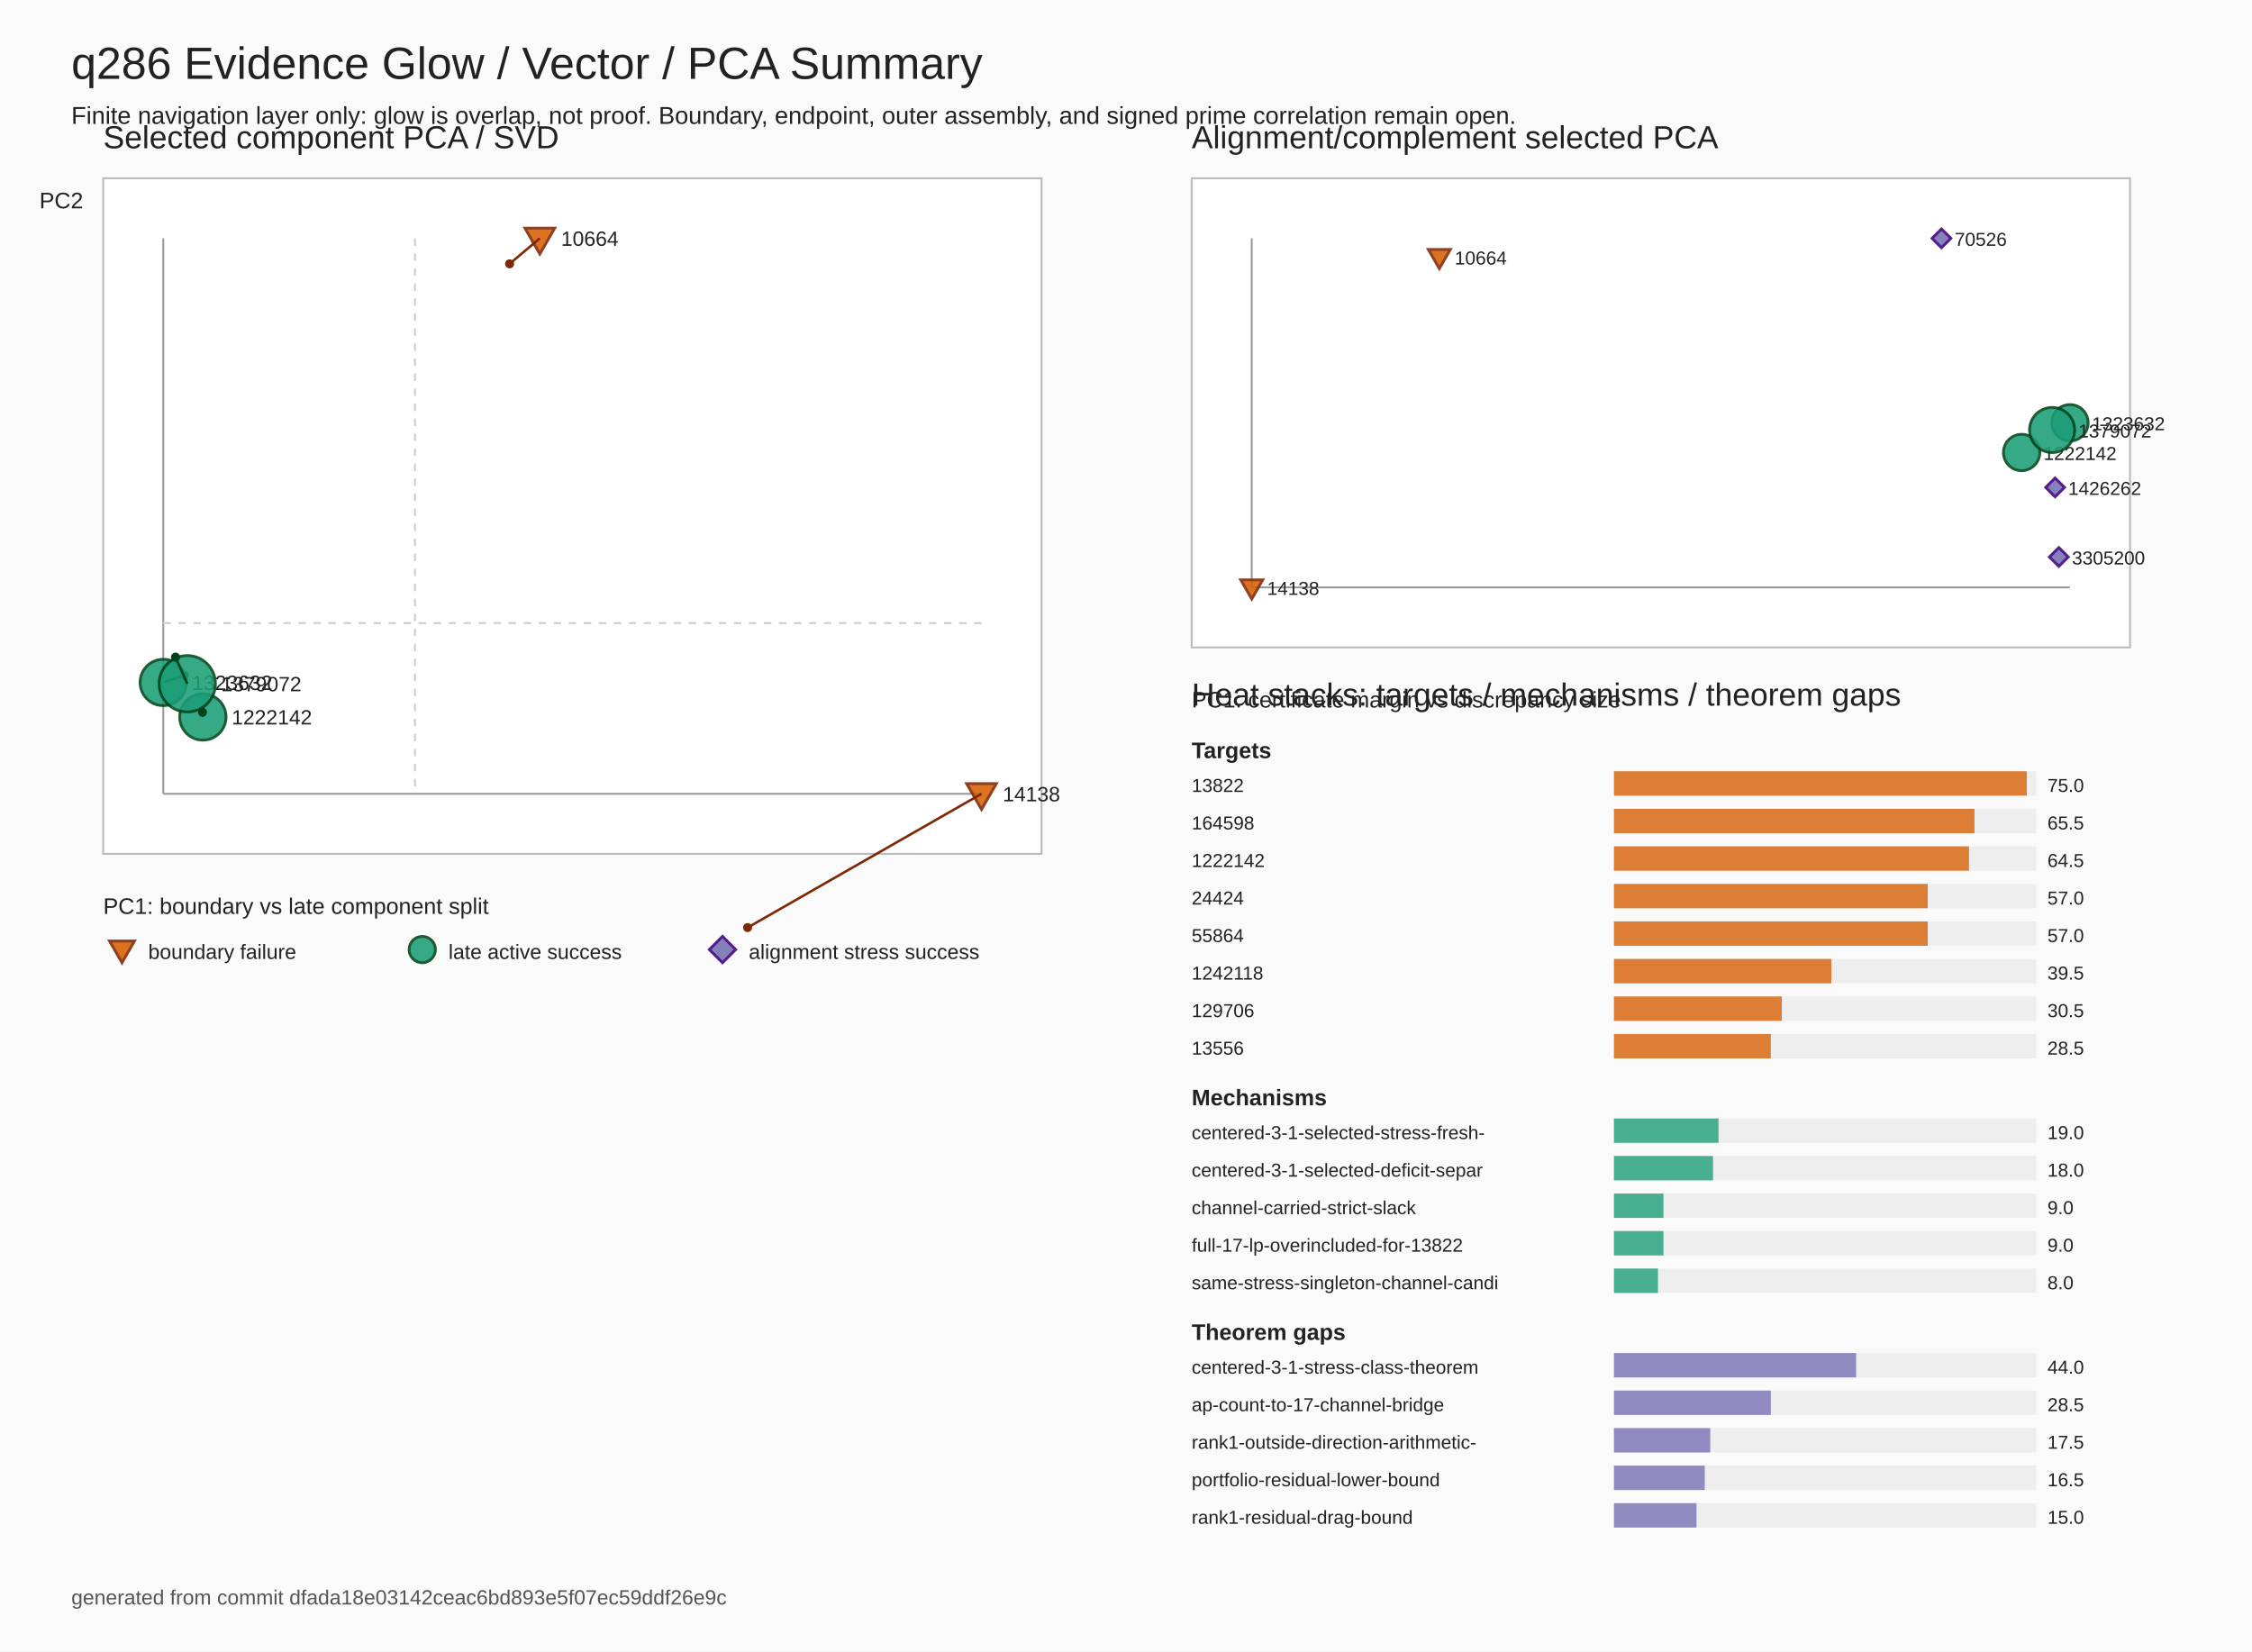
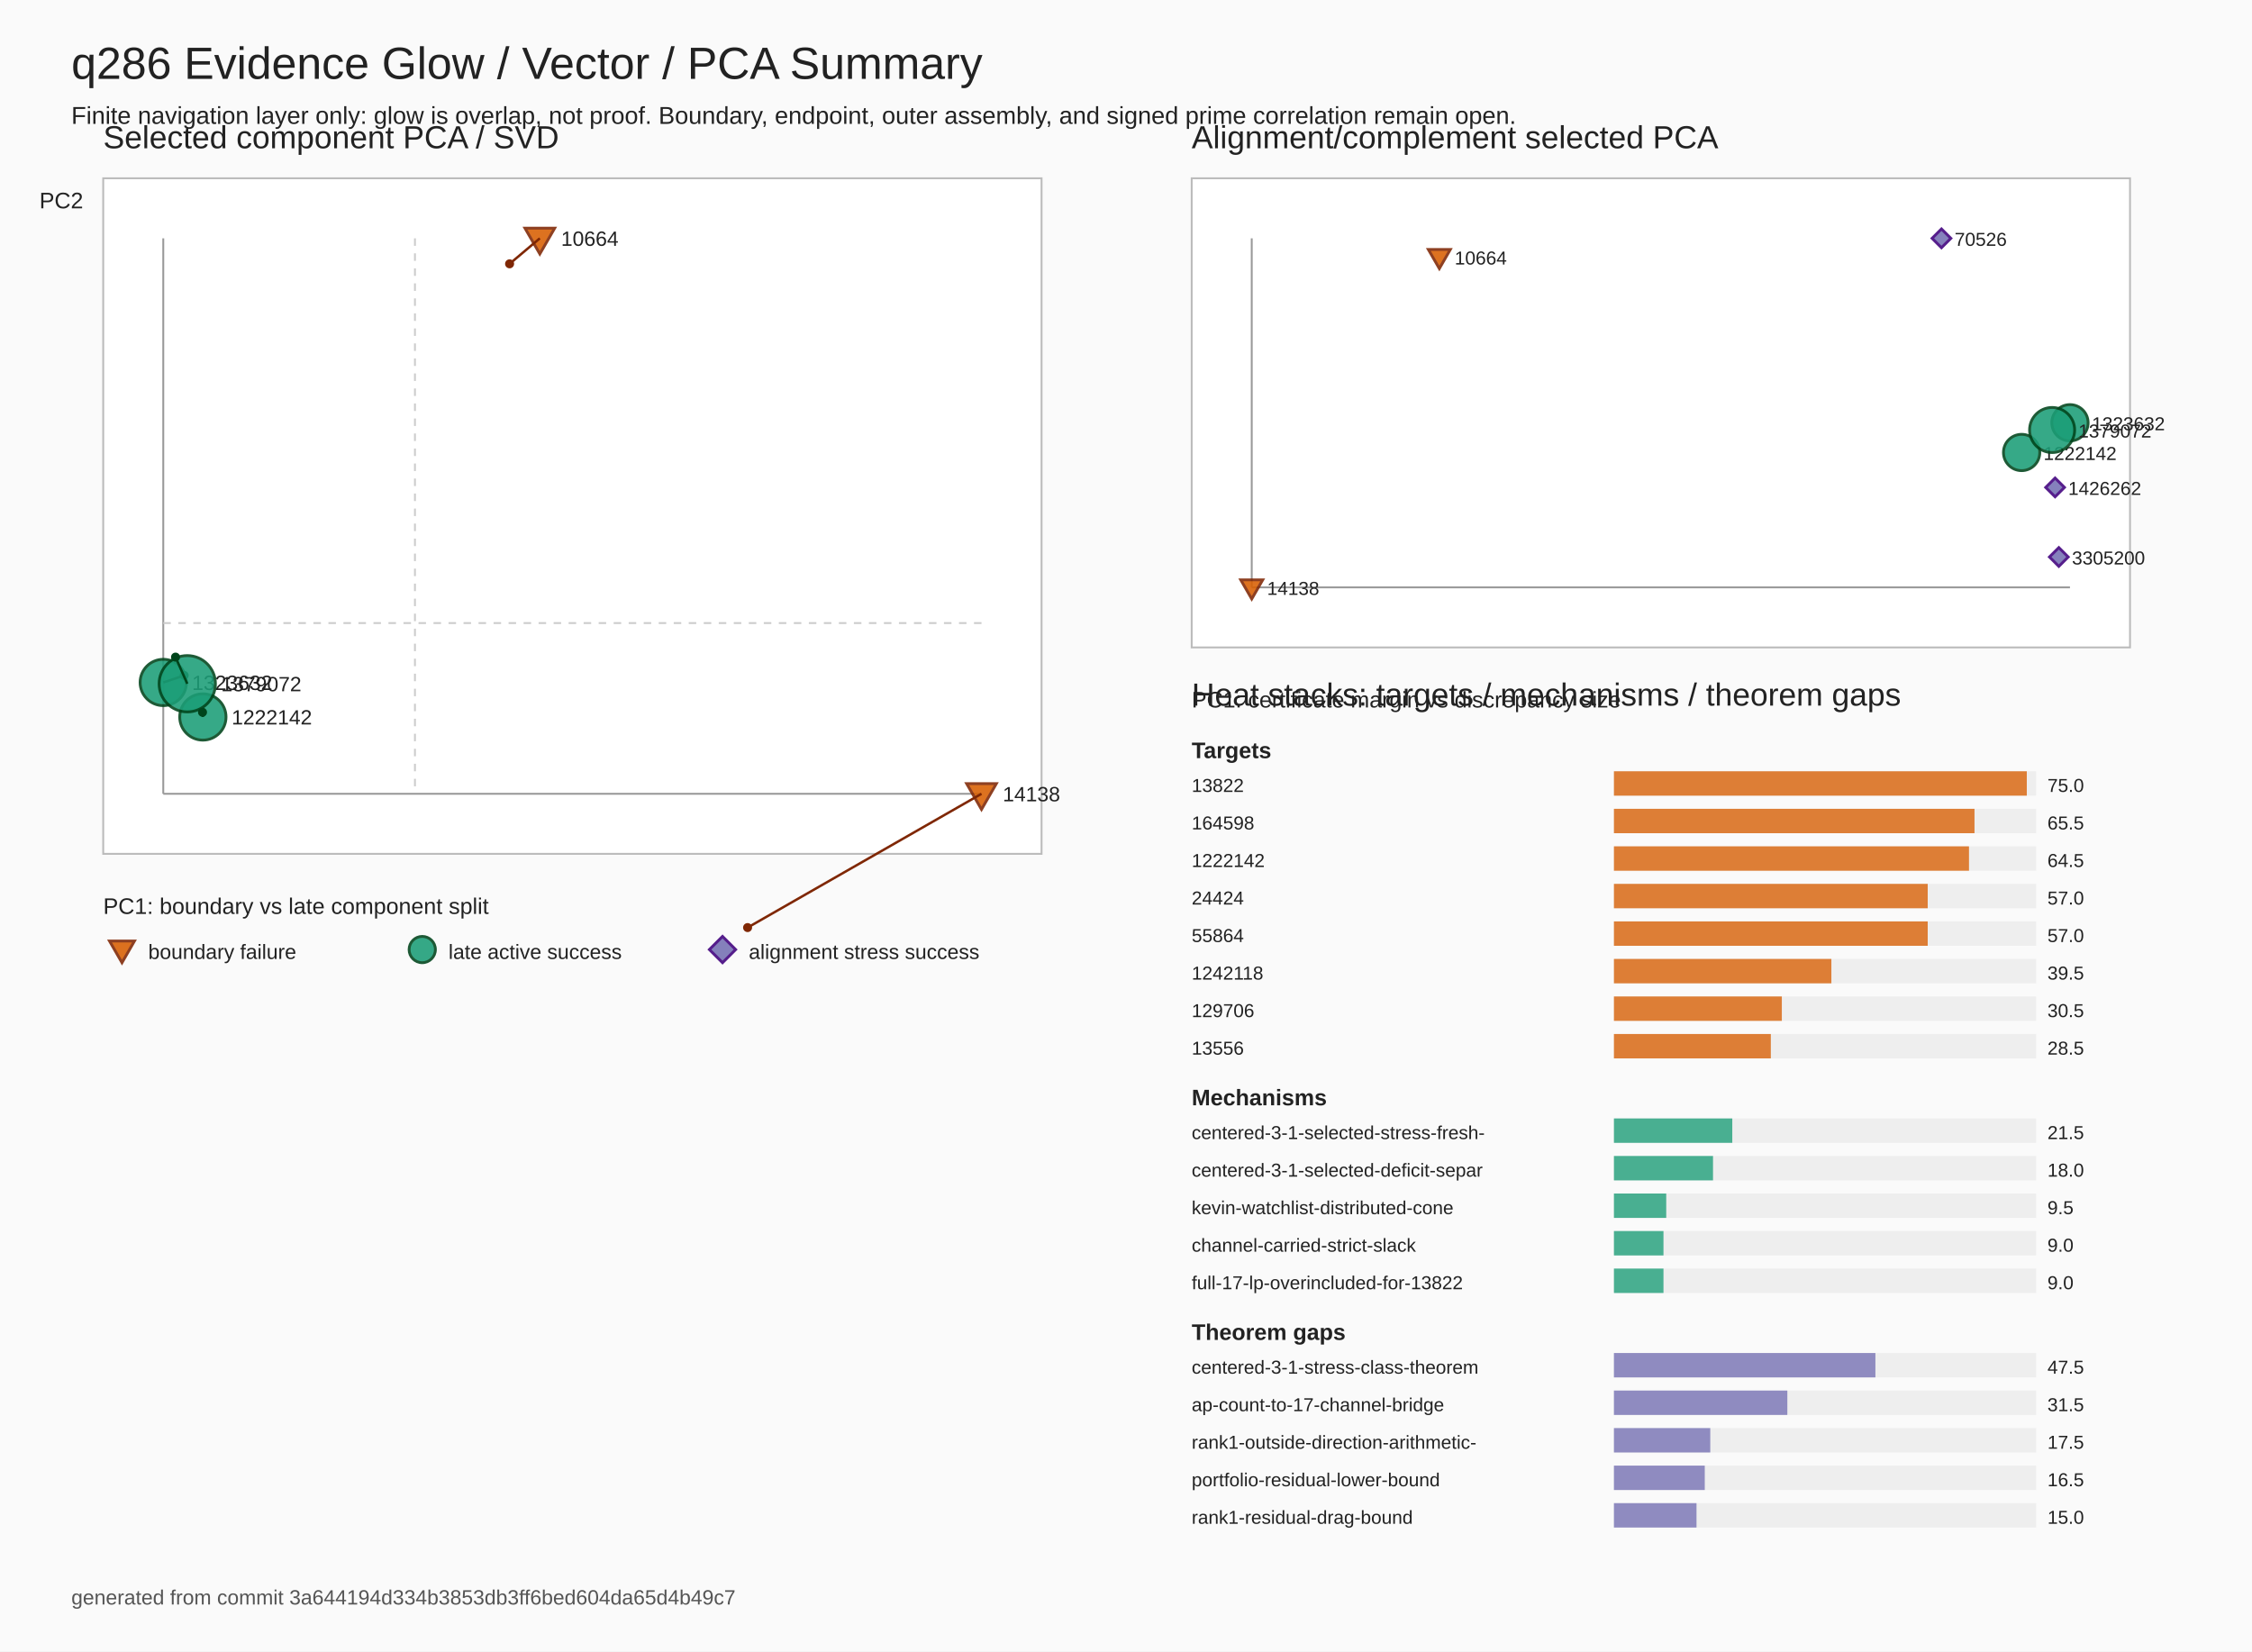
<svg xmlns="http://www.w3.org/2000/svg" width="1200" height="880" viewBox="0 0 1200 880" role="img" aria-labelledby="title desc">
  <rect x="0.00" y="0.00" width="1200.00" height="880.00" fill="#fafafa" stroke="none" opacity="1.0" />
  <text x="38.00" y="42.00" font-size="24" font-family="Arial, sans-serif" font-weight="500" text-anchor="start" fill="#222">q286 Evidence Glow / Vector / PCA Summary</text>
  <text x="38.00" y="66.00" font-size="13" font-family="Arial, sans-serif" font-weight="400" text-anchor="start" fill="#222">Finite navigation layer only: glow is overlap, not proof. Boundary, endpoint, outer assembly, and signed prime correlation remain open.</text>
-   <text x="38.00" y="855.00" font-size="11" font-family="Arial, sans-serif" font-weight="400" text-anchor="start" fill="#555">generated from commit dfada18e03142ceac6bd893e5f07ec59ddf26e9c</text>
+   <text x="38.00" y="855.00" font-size="11" font-family="Arial, sans-serif" font-weight="400" text-anchor="start" fill="#555">generated from commit 3a644194d334b3853db3ff6bed604da65d4b49c7</text>
  <rect x="55.00" y="95.00" width="500.00" height="360.00" fill="#ffffff" stroke="#bbbbbb" opacity="1.0" />
  <text x="55.00" y="79.00" font-size="17" font-family="Arial, sans-serif" font-weight="500" text-anchor="start" fill="#222">Selected component PCA / SVD</text>
  <text x="55.00" y="487.00" font-size="12" font-family="Arial, sans-serif" font-weight="400" text-anchor="start" fill="#222">PC1: boundary vs late component split</text>
  <text x="21.00" y="111.00" font-size="12" font-family="Arial, sans-serif" font-weight="400" text-anchor="start" fill="#222">PC2</text>
  <line x1="87.00" y1="423.00" x2="523.00" y2="423.00" stroke="#999" stroke-width="1" />
  <line x1="87.00" y1="127.00" x2="87.00" y2="423.00" stroke="#999" stroke-width="1" />
  <line x1="221.11" y1="127.00" x2="221.11" y2="423.00" stroke="#cccccc" stroke-width="1" stroke-dasharray="4 4" />
  <line x1="87.00" y1="332.02" x2="523.00" y2="332.02" stroke="#cccccc" stroke-width="1" stroke-dasharray="4 4" />
  <polygon points="287.65,135.33 279.73,121.58 295.57,121.58" fill="#d95f02" stroke="#7f2704" stroke-width="1.5" opacity="0.88" />
  <text x="298.98" y="131.00" font-size="11" font-family="Arial, sans-serif" font-weight="400" text-anchor="start" fill="#222">10664</text>
  <line x1="287.65" y1="127.00" x2="271.54" y2="140.59" stroke="#7f2704" stroke-width="1.3" />
  <circle cx="271.54" cy="140.59" r="2.4" fill="#7f2704" />
  <polygon points="523.00,431.33 515.08,417.58 530.92,417.58" fill="#d95f02" stroke="#7f2704" stroke-width="1.5" opacity="0.88" />
  <text x="534.33" y="427.00" font-size="11" font-family="Arial, sans-serif" font-weight="400" text-anchor="start" fill="#222">14138</text>
  <line x1="523.00" y1="423.00" x2="398.36" y2="494.29" stroke="#7f2704" stroke-width="1.3" />
  <circle cx="398.36" cy="494.29" r="2.4" fill="#7f2704" />
  <circle cx="108.10" cy="382.06" r="12.33" fill="#1b9e77" stroke="#00441b" stroke-width="1.5" opacity="0.88" />
  <text x="123.43" y="386.06" font-size="11" font-family="Arial, sans-serif" font-weight="400" text-anchor="start" fill="#222">1222142</text>
  <line x1="108.10" y1="382.06" x2="107.91" y2="379.54" stroke="#00441b" stroke-width="1.3" />
  <circle cx="107.91" cy="379.54" r="2.4" fill="#00441b" />
  <circle cx="87.00" cy="363.67" r="12.33" fill="#1b9e77" stroke="#00441b" stroke-width="1.5" opacity="0.88" />
  <text x="102.33" y="367.67" font-size="11" font-family="Arial, sans-serif" font-weight="400" text-anchor="start" fill="#222">1323632</text>
  <line x1="87.00" y1="363.67" x2="98.13" y2="359.93" stroke="#00441b" stroke-width="1.3" />
  <circle cx="98.13" cy="359.93" r="2.4" fill="#00441b" />
  <circle cx="99.79" cy="364.36" r="15.00" fill="#1b9e77" stroke="#00441b" stroke-width="1.5" opacity="0.88" />
  <text x="117.79" y="368.36" font-size="11" font-family="Arial, sans-serif" font-weight="400" text-anchor="start" fill="#222">1379072</text>
  <line x1="99.79" y1="364.36" x2="93.53" y2="350.16" stroke="#00441b" stroke-width="1.3" />
  <circle cx="93.53" cy="350.16" r="2.4" fill="#00441b" />
  <polygon points="65.00,513.00 58.35,501.45 71.65,501.45" fill="#d95f02" stroke="#7f2704" stroke-width="1.5" opacity="0.88" />
  <text x="79.00" y="511.00" font-size="11" font-family="Arial, sans-serif" font-weight="400" text-anchor="start" fill="#222">boundary failure</text>
  <circle cx="225.00" cy="506.00" r="7.00" fill="#1b9e77" stroke="#00441b" stroke-width="1.5" opacity="0.88" />
  <text x="239.00" y="511.00" font-size="11" font-family="Arial, sans-serif" font-weight="400" text-anchor="start" fill="#222">late active success</text>
  <polygon points="385.00,499.00 392.00,506.00 385.00,513.00 378.00,506.00" fill="#7570b3" stroke="#3f007d" stroke-width="1.5" opacity="0.88" />
  <text x="399.00" y="511.00" font-size="11" font-family="Arial, sans-serif" font-weight="400" text-anchor="start" fill="#222">alignment stress success</text>
  <rect x="635.00" y="95.00" width="500.00" height="250.00" fill="#ffffff" stroke="#bbbbbb" opacity="1.0" />
  <text x="635.00" y="79.00" font-size="17" font-family="Arial, sans-serif" font-weight="500" text-anchor="start" fill="#222">Alignment/complement selected PCA</text>
  <text x="635.00" y="377.00" font-size="12" font-family="Arial, sans-serif" font-weight="400" text-anchor="start" fill="#222">PC1: certificate margin vs discrepancy size</text>
  <line x1="667.00" y1="313.00" x2="1103.00" y2="313.00" stroke="#999" stroke-width="1" />
  <line x1="667.00" y1="127.00" x2="667.00" y2="313.00" stroke="#999" stroke-width="1" />
  <polygon points="766.97,143.12 761.11,132.95 772.82,132.95" fill="#d95f02" stroke="#7f2704" stroke-width="1.5" opacity="0.88" />
  <text x="775.13" y="140.95" font-size="10" font-family="Arial, sans-serif" font-weight="400" text-anchor="start" fill="#222">10664</text>
  <polygon points="667.00,319.17 661.14,308.99 672.86,308.99" fill="#d95f02" stroke="#7f2704" stroke-width="1.5" opacity="0.88" />
  <text x="675.17" y="317.00" font-size="10" font-family="Arial, sans-serif" font-weight="400" text-anchor="start" fill="#222">14138</text>
  <polygon points="1034.53,122.00 1039.53,127.00 1034.53,132.00 1029.53,127.00" fill="#7570b3" stroke="#3f007d" stroke-width="1.5" opacity="0.88" />
  <text x="1041.53" y="131.00" font-size="10" font-family="Arial, sans-serif" font-weight="400" text-anchor="start" fill="#222">70526</text>
  <circle cx="1077.24" cy="241.12" r="9.67" fill="#1b9e77" stroke="#00441b" stroke-width="1.5" opacity="0.88" />
  <text x="1088.91" y="245.12" font-size="10" font-family="Arial, sans-serif" font-weight="400" text-anchor="start" fill="#222">1222142</text>
  <circle cx="1103.00" cy="225.29" r="9.67" fill="#1b9e77" stroke="#00441b" stroke-width="1.5" opacity="0.88" />
  <text x="1114.67" y="229.29" font-size="10" font-family="Arial, sans-serif" font-weight="400" text-anchor="start" fill="#222">1323632</text>
  <circle cx="1093.49" cy="229.14" r="12.00" fill="#1b9e77" stroke="#00441b" stroke-width="1.5" opacity="0.88" />
  <text x="1107.49" y="233.14" font-size="10" font-family="Arial, sans-serif" font-weight="400" text-anchor="start" fill="#222">1379072</text>
  <polygon points="1095.07,254.73 1100.07,259.73 1095.07,264.73 1090.07,259.73" fill="#7570b3" stroke="#3f007d" stroke-width="1.5" opacity="0.88" />
  <text x="1102.07" y="263.73" font-size="10" font-family="Arial, sans-serif" font-weight="400" text-anchor="start" fill="#222">1426262</text>
  <polygon points="1097.07,291.80 1102.07,296.80 1097.07,301.80 1092.07,296.80" fill="#7570b3" stroke="#3f007d" stroke-width="1.5" opacity="0.88" />
  <text x="1104.07" y="300.80" font-size="10" font-family="Arial, sans-serif" font-weight="400" text-anchor="start" fill="#222">3305200</text>
  <text x="635.00" y="376.00" font-size="17" font-family="Arial, sans-serif" font-weight="500" text-anchor="start" fill="#222">Heat stacks: targets / mechanisms / theorem gaps</text>
  <text x="635.00" y="404.00" font-size="12" font-family="Arial, sans-serif" font-weight="600" text-anchor="start" fill="#222">Targets</text>
  <text x="635.00" y="422.00" font-size="10" font-family="Arial, sans-serif" font-weight="400" text-anchor="start" fill="#222">13822</text>
  <rect x="860.00" y="411.00" width="225.00" height="13.00" fill="#eeeeee" stroke="none" opacity="1.0" />
  <rect x="860.00" y="411.00" width="220.00" height="13.00" fill="#d95f02" stroke="none" opacity="0.78" />
  <text x="1091.00" y="422.00" font-size="10" font-family="Arial, sans-serif" font-weight="400" text-anchor="start" fill="#222">75.0</text>
  <text x="635.00" y="442.00" font-size="10" font-family="Arial, sans-serif" font-weight="400" text-anchor="start" fill="#222">164598</text>
  <rect x="860.00" y="431.00" width="225.00" height="13.00" fill="#eeeeee" stroke="none" opacity="1.0" />
  <rect x="860.00" y="431.00" width="192.13" height="13.00" fill="#d95f02" stroke="none" opacity="0.78" />
  <text x="1091.00" y="442.00" font-size="10" font-family="Arial, sans-serif" font-weight="400" text-anchor="start" fill="#222">65.5</text>
  <text x="635.00" y="462.00" font-size="10" font-family="Arial, sans-serif" font-weight="400" text-anchor="start" fill="#222">1222142</text>
  <rect x="860.00" y="451.00" width="225.00" height="13.00" fill="#eeeeee" stroke="none" opacity="1.0" />
  <rect x="860.00" y="451.00" width="189.20" height="13.00" fill="#d95f02" stroke="none" opacity="0.78" />
  <text x="1091.00" y="462.00" font-size="10" font-family="Arial, sans-serif" font-weight="400" text-anchor="start" fill="#222">64.5</text>
  <text x="635.00" y="482.00" font-size="10" font-family="Arial, sans-serif" font-weight="400" text-anchor="start" fill="#222">24424</text>
  <rect x="860.00" y="471.00" width="225.00" height="13.00" fill="#eeeeee" stroke="none" opacity="1.0" />
  <rect x="860.00" y="471.00" width="167.20" height="13.00" fill="#d95f02" stroke="none" opacity="0.78" />
  <text x="1091.00" y="482.00" font-size="10" font-family="Arial, sans-serif" font-weight="400" text-anchor="start" fill="#222">57.0</text>
  <text x="635.00" y="502.00" font-size="10" font-family="Arial, sans-serif" font-weight="400" text-anchor="start" fill="#222">55864</text>
  <rect x="860.00" y="491.00" width="225.00" height="13.00" fill="#eeeeee" stroke="none" opacity="1.0" />
  <rect x="860.00" y="491.00" width="167.20" height="13.00" fill="#d95f02" stroke="none" opacity="0.78" />
  <text x="1091.00" y="502.00" font-size="10" font-family="Arial, sans-serif" font-weight="400" text-anchor="start" fill="#222">57.0</text>
  <text x="635.00" y="522.00" font-size="10" font-family="Arial, sans-serif" font-weight="400" text-anchor="start" fill="#222">1242118</text>
  <rect x="860.00" y="511.00" width="225.00" height="13.00" fill="#eeeeee" stroke="none" opacity="1.0" />
  <rect x="860.00" y="511.00" width="115.87" height="13.00" fill="#d95f02" stroke="none" opacity="0.78" />
  <text x="1091.00" y="522.00" font-size="10" font-family="Arial, sans-serif" font-weight="400" text-anchor="start" fill="#222">39.5</text>
  <text x="635.00" y="542.00" font-size="10" font-family="Arial, sans-serif" font-weight="400" text-anchor="start" fill="#222">129706</text>
  <rect x="860.00" y="531.00" width="225.00" height="13.00" fill="#eeeeee" stroke="none" opacity="1.0" />
  <rect x="860.00" y="531.00" width="89.47" height="13.00" fill="#d95f02" stroke="none" opacity="0.78" />
  <text x="1091.00" y="542.00" font-size="10" font-family="Arial, sans-serif" font-weight="400" text-anchor="start" fill="#222">30.5</text>
  <text x="635.00" y="562.00" font-size="10" font-family="Arial, sans-serif" font-weight="400" text-anchor="start" fill="#222">13556</text>
  <rect x="860.00" y="551.00" width="225.00" height="13.00" fill="#eeeeee" stroke="none" opacity="1.0" />
  <rect x="860.00" y="551.00" width="83.60" height="13.00" fill="#d95f02" stroke="none" opacity="0.78" />
  <text x="1091.00" y="562.00" font-size="10" font-family="Arial, sans-serif" font-weight="400" text-anchor="start" fill="#222">28.5</text>
  <text x="635.00" y="589.00" font-size="12" font-family="Arial, sans-serif" font-weight="600" text-anchor="start" fill="#222">Mechanisms</text>
  <text x="635.00" y="607.00" font-size="10" font-family="Arial, sans-serif" font-weight="400" text-anchor="start" fill="#222">centered-3-1-selected-stress-fresh-</text>
  <rect x="860.00" y="596.00" width="225.00" height="13.00" fill="#eeeeee" stroke="none" opacity="1.0" />
-   <rect x="860.00" y="596.00" width="55.73" height="13.00" fill="#1b9e77" stroke="none" opacity="0.78" />
-   <text x="1091.00" y="607.00" font-size="10" font-family="Arial, sans-serif" font-weight="400" text-anchor="start" fill="#222">19.0</text>
+   <rect x="860.00" y="596.00" width="63.07" height="13.00" fill="#1b9e77" stroke="none" opacity="0.78" />
+   <text x="1091.00" y="607.00" font-size="10" font-family="Arial, sans-serif" font-weight="400" text-anchor="start" fill="#222">21.5</text>
  <text x="635.00" y="627.00" font-size="10" font-family="Arial, sans-serif" font-weight="400" text-anchor="start" fill="#222">centered-3-1-selected-deficit-separ</text>
  <rect x="860.00" y="616.00" width="225.00" height="13.00" fill="#eeeeee" stroke="none" opacity="1.0" />
  <rect x="860.00" y="616.00" width="52.80" height="13.00" fill="#1b9e77" stroke="none" opacity="0.78" />
  <text x="1091.00" y="627.00" font-size="10" font-family="Arial, sans-serif" font-weight="400" text-anchor="start" fill="#222">18.0</text>
-   <text x="635.00" y="647.00" font-size="10" font-family="Arial, sans-serif" font-weight="400" text-anchor="start" fill="#222">channel-carried-strict-slack</text>
+   <text x="635.00" y="647.00" font-size="10" font-family="Arial, sans-serif" font-weight="400" text-anchor="start" fill="#222">kevin-watchlist-distributed-cone</text>
  <rect x="860.00" y="636.00" width="225.00" height="13.00" fill="#eeeeee" stroke="none" opacity="1.0" />
-   <rect x="860.00" y="636.00" width="26.40" height="13.00" fill="#1b9e77" stroke="none" opacity="0.78" />
-   <text x="1091.00" y="647.00" font-size="10" font-family="Arial, sans-serif" font-weight="400" text-anchor="start" fill="#222">9.0</text>
-   <text x="635.00" y="667.00" font-size="10" font-family="Arial, sans-serif" font-weight="400" text-anchor="start" fill="#222">full-17-lp-overincluded-for-13822</text>
+   <rect x="860.00" y="636.00" width="27.87" height="13.00" fill="#1b9e77" stroke="none" opacity="0.78" />
+   <text x="1091.00" y="647.00" font-size="10" font-family="Arial, sans-serif" font-weight="400" text-anchor="start" fill="#222">9.5</text>
+   <text x="635.00" y="667.00" font-size="10" font-family="Arial, sans-serif" font-weight="400" text-anchor="start" fill="#222">channel-carried-strict-slack</text>
  <rect x="860.00" y="656.00" width="225.00" height="13.00" fill="#eeeeee" stroke="none" opacity="1.0" />
  <rect x="860.00" y="656.00" width="26.40" height="13.00" fill="#1b9e77" stroke="none" opacity="0.78" />
  <text x="1091.00" y="667.00" font-size="10" font-family="Arial, sans-serif" font-weight="400" text-anchor="start" fill="#222">9.0</text>
-   <text x="635.00" y="687.00" font-size="10" font-family="Arial, sans-serif" font-weight="400" text-anchor="start" fill="#222">same-stress-singleton-channel-candi</text>
+   <text x="635.00" y="687.00" font-size="10" font-family="Arial, sans-serif" font-weight="400" text-anchor="start" fill="#222">full-17-lp-overincluded-for-13822</text>
  <rect x="860.00" y="676.00" width="225.00" height="13.00" fill="#eeeeee" stroke="none" opacity="1.0" />
-   <rect x="860.00" y="676.00" width="23.47" height="13.00" fill="#1b9e77" stroke="none" opacity="0.78" />
-   <text x="1091.00" y="687.00" font-size="10" font-family="Arial, sans-serif" font-weight="400" text-anchor="start" fill="#222">8.0</text>
+   <rect x="860.00" y="676.00" width="26.40" height="13.00" fill="#1b9e77" stroke="none" opacity="0.78" />
+   <text x="1091.00" y="687.00" font-size="10" font-family="Arial, sans-serif" font-weight="400" text-anchor="start" fill="#222">9.0</text>
  <text x="635.00" y="714.00" font-size="12" font-family="Arial, sans-serif" font-weight="600" text-anchor="start" fill="#222">Theorem gaps</text>
  <text x="635.00" y="732.00" font-size="10" font-family="Arial, sans-serif" font-weight="400" text-anchor="start" fill="#222">centered-3-1-stress-class-theorem</text>
  <rect x="860.00" y="721.00" width="225.00" height="13.00" fill="#eeeeee" stroke="none" opacity="1.0" />
-   <rect x="860.00" y="721.00" width="129.07" height="13.00" fill="#7570b3" stroke="none" opacity="0.78" />
-   <text x="1091.00" y="732.00" font-size="10" font-family="Arial, sans-serif" font-weight="400" text-anchor="start" fill="#222">44.0</text>
+   <rect x="860.00" y="721.00" width="139.33" height="13.00" fill="#7570b3" stroke="none" opacity="0.78" />
+   <text x="1091.00" y="732.00" font-size="10" font-family="Arial, sans-serif" font-weight="400" text-anchor="start" fill="#222">47.5</text>
  <text x="635.00" y="752.00" font-size="10" font-family="Arial, sans-serif" font-weight="400" text-anchor="start" fill="#222">ap-count-to-17-channel-bridge</text>
  <rect x="860.00" y="741.00" width="225.00" height="13.00" fill="#eeeeee" stroke="none" opacity="1.0" />
-   <rect x="860.00" y="741.00" width="83.60" height="13.00" fill="#7570b3" stroke="none" opacity="0.78" />
-   <text x="1091.00" y="752.00" font-size="10" font-family="Arial, sans-serif" font-weight="400" text-anchor="start" fill="#222">28.5</text>
+   <rect x="860.00" y="741.00" width="92.40" height="13.00" fill="#7570b3" stroke="none" opacity="0.78" />
+   <text x="1091.00" y="752.00" font-size="10" font-family="Arial, sans-serif" font-weight="400" text-anchor="start" fill="#222">31.5</text>
  <text x="635.00" y="772.00" font-size="10" font-family="Arial, sans-serif" font-weight="400" text-anchor="start" fill="#222">rank1-outside-direction-arithmetic-</text>
  <rect x="860.00" y="761.00" width="225.00" height="13.00" fill="#eeeeee" stroke="none" opacity="1.0" />
  <rect x="860.00" y="761.00" width="51.33" height="13.00" fill="#7570b3" stroke="none" opacity="0.78" />
  <text x="1091.00" y="772.00" font-size="10" font-family="Arial, sans-serif" font-weight="400" text-anchor="start" fill="#222">17.5</text>
  <text x="635.00" y="792.00" font-size="10" font-family="Arial, sans-serif" font-weight="400" text-anchor="start" fill="#222">portfolio-residual-lower-bound</text>
  <rect x="860.00" y="781.00" width="225.00" height="13.00" fill="#eeeeee" stroke="none" opacity="1.0" />
  <rect x="860.00" y="781.00" width="48.40" height="13.00" fill="#7570b3" stroke="none" opacity="0.78" />
  <text x="1091.00" y="792.00" font-size="10" font-family="Arial, sans-serif" font-weight="400" text-anchor="start" fill="#222">16.5</text>
  <text x="635.00" y="812.00" font-size="10" font-family="Arial, sans-serif" font-weight="400" text-anchor="start" fill="#222">rank1-residual-drag-bound</text>
  <rect x="860.00" y="801.00" width="225.00" height="13.00" fill="#eeeeee" stroke="none" opacity="1.0" />
  <rect x="860.00" y="801.00" width="44.00" height="13.00" fill="#7570b3" stroke="none" opacity="0.78" />
  <text x="1091.00" y="812.00" font-size="10" font-family="Arial, sans-serif" font-weight="400" text-anchor="start" fill="#222">15.0</text>
</svg>
